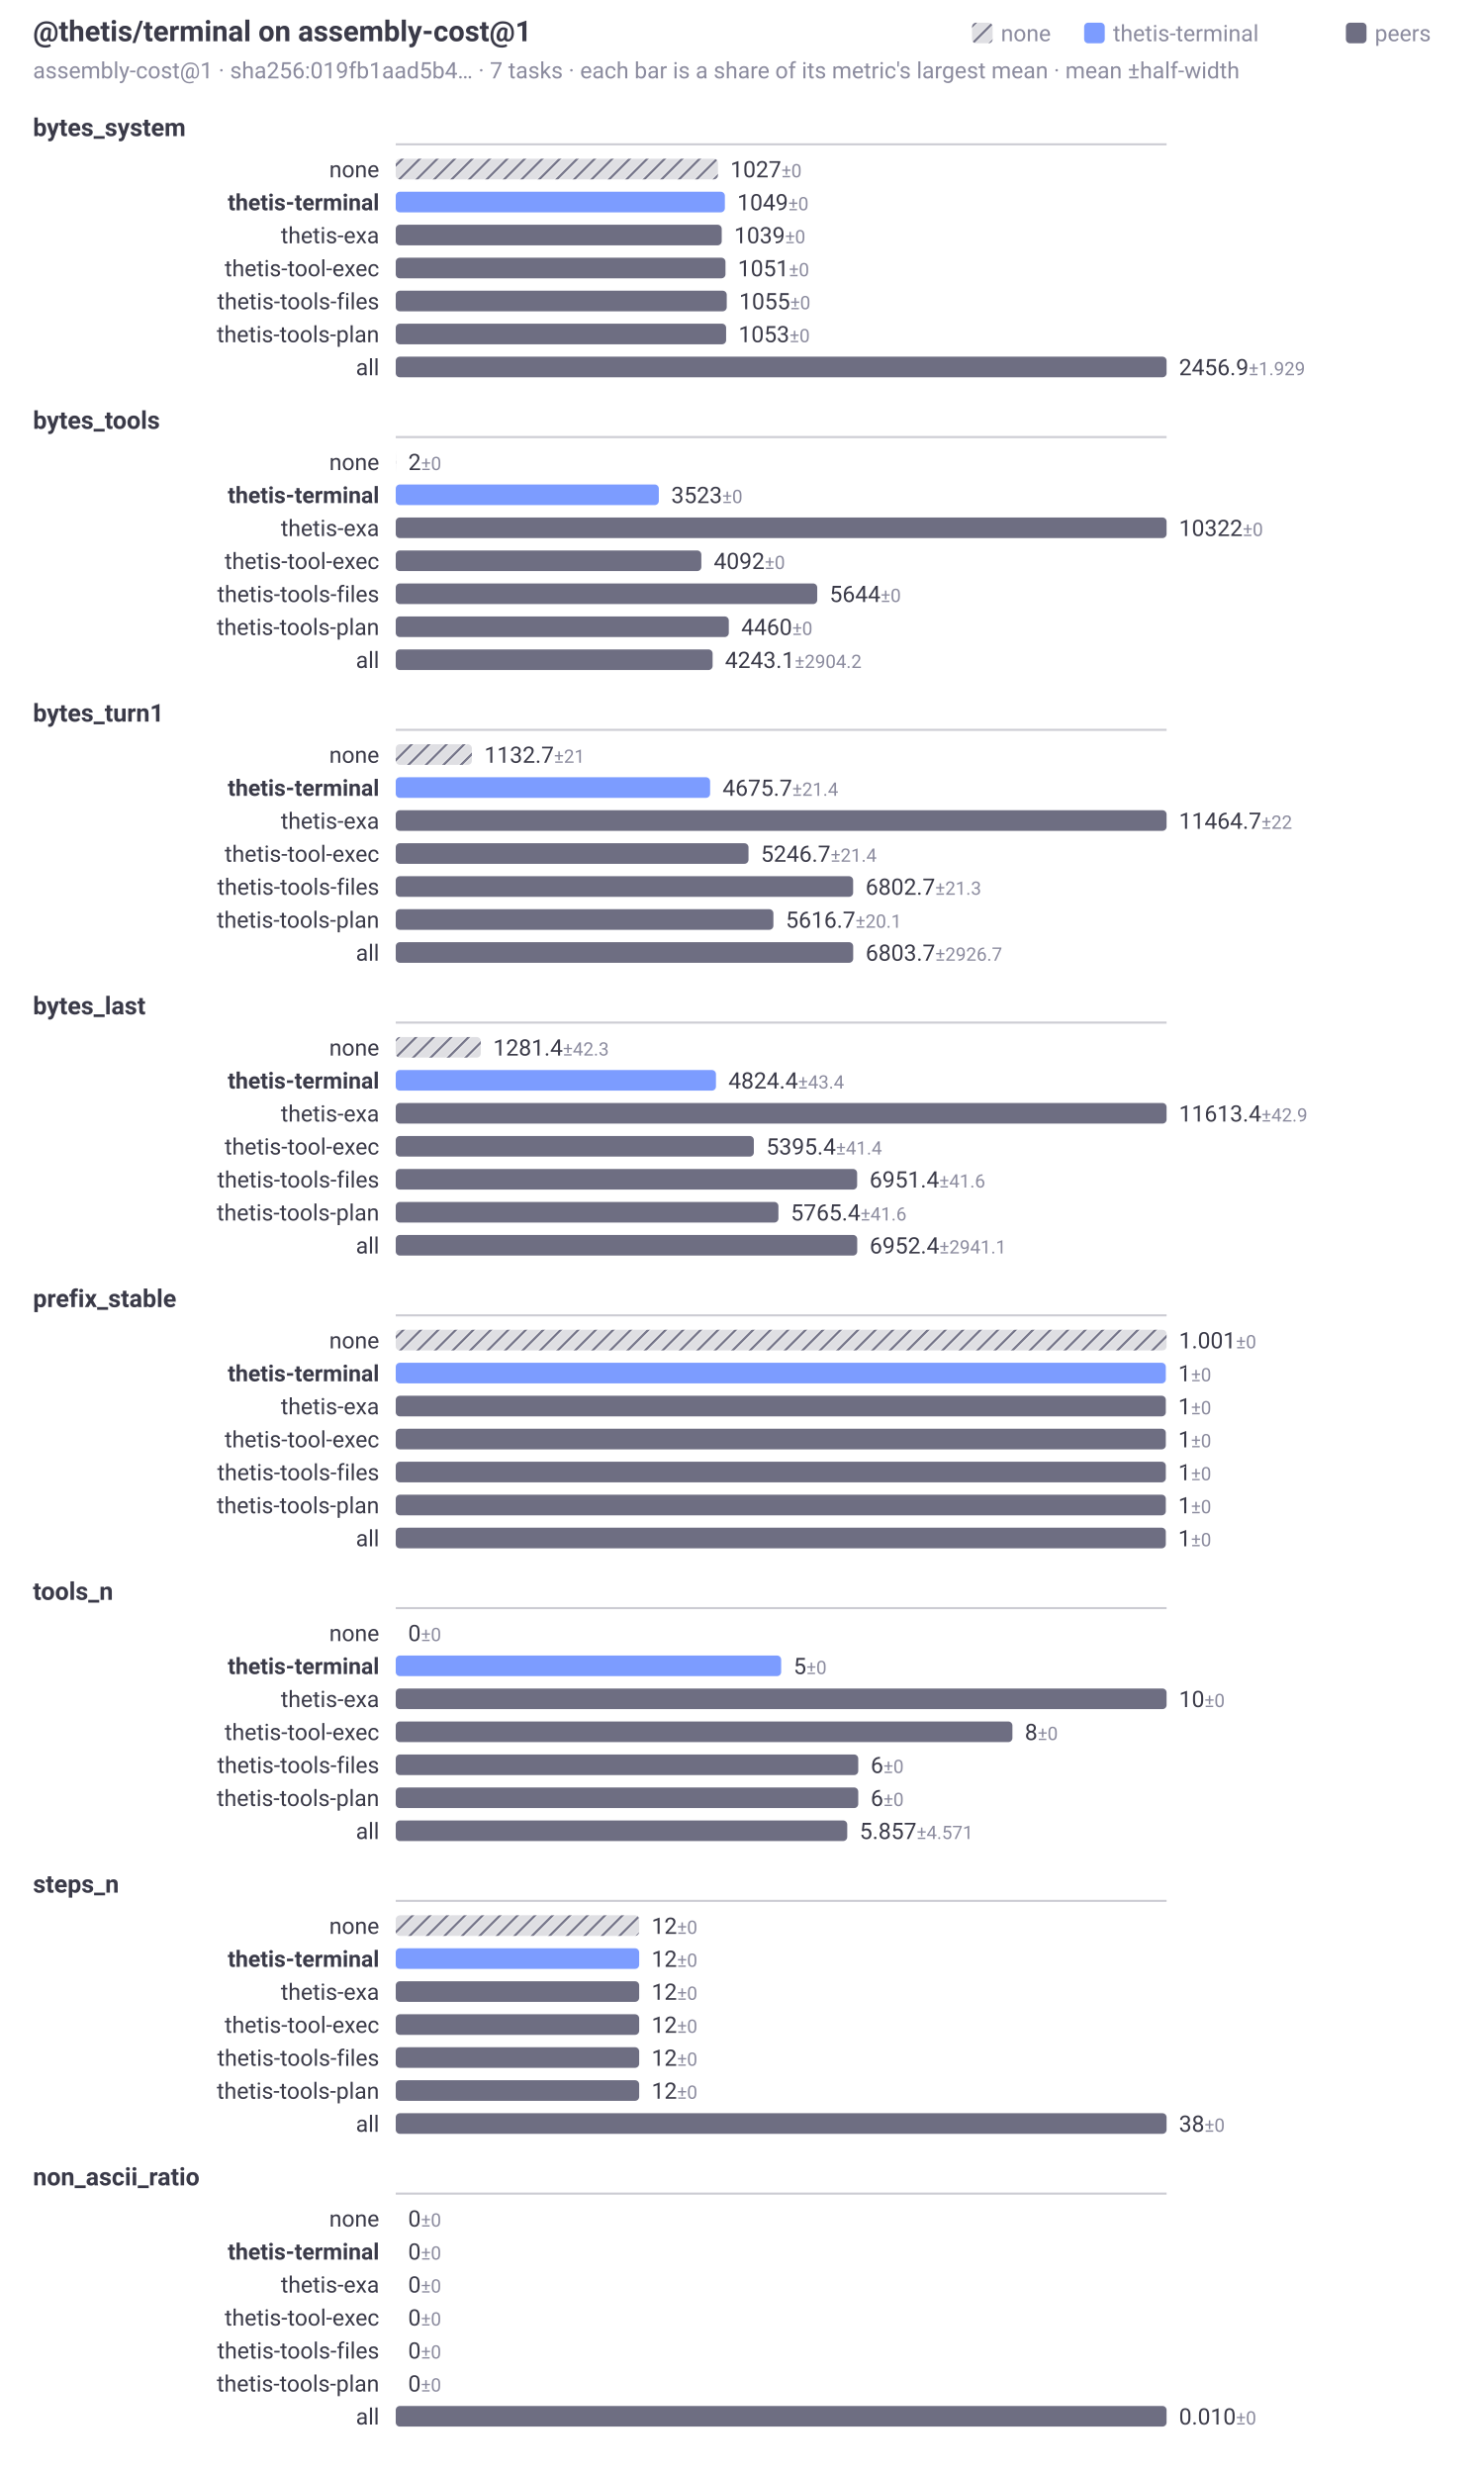
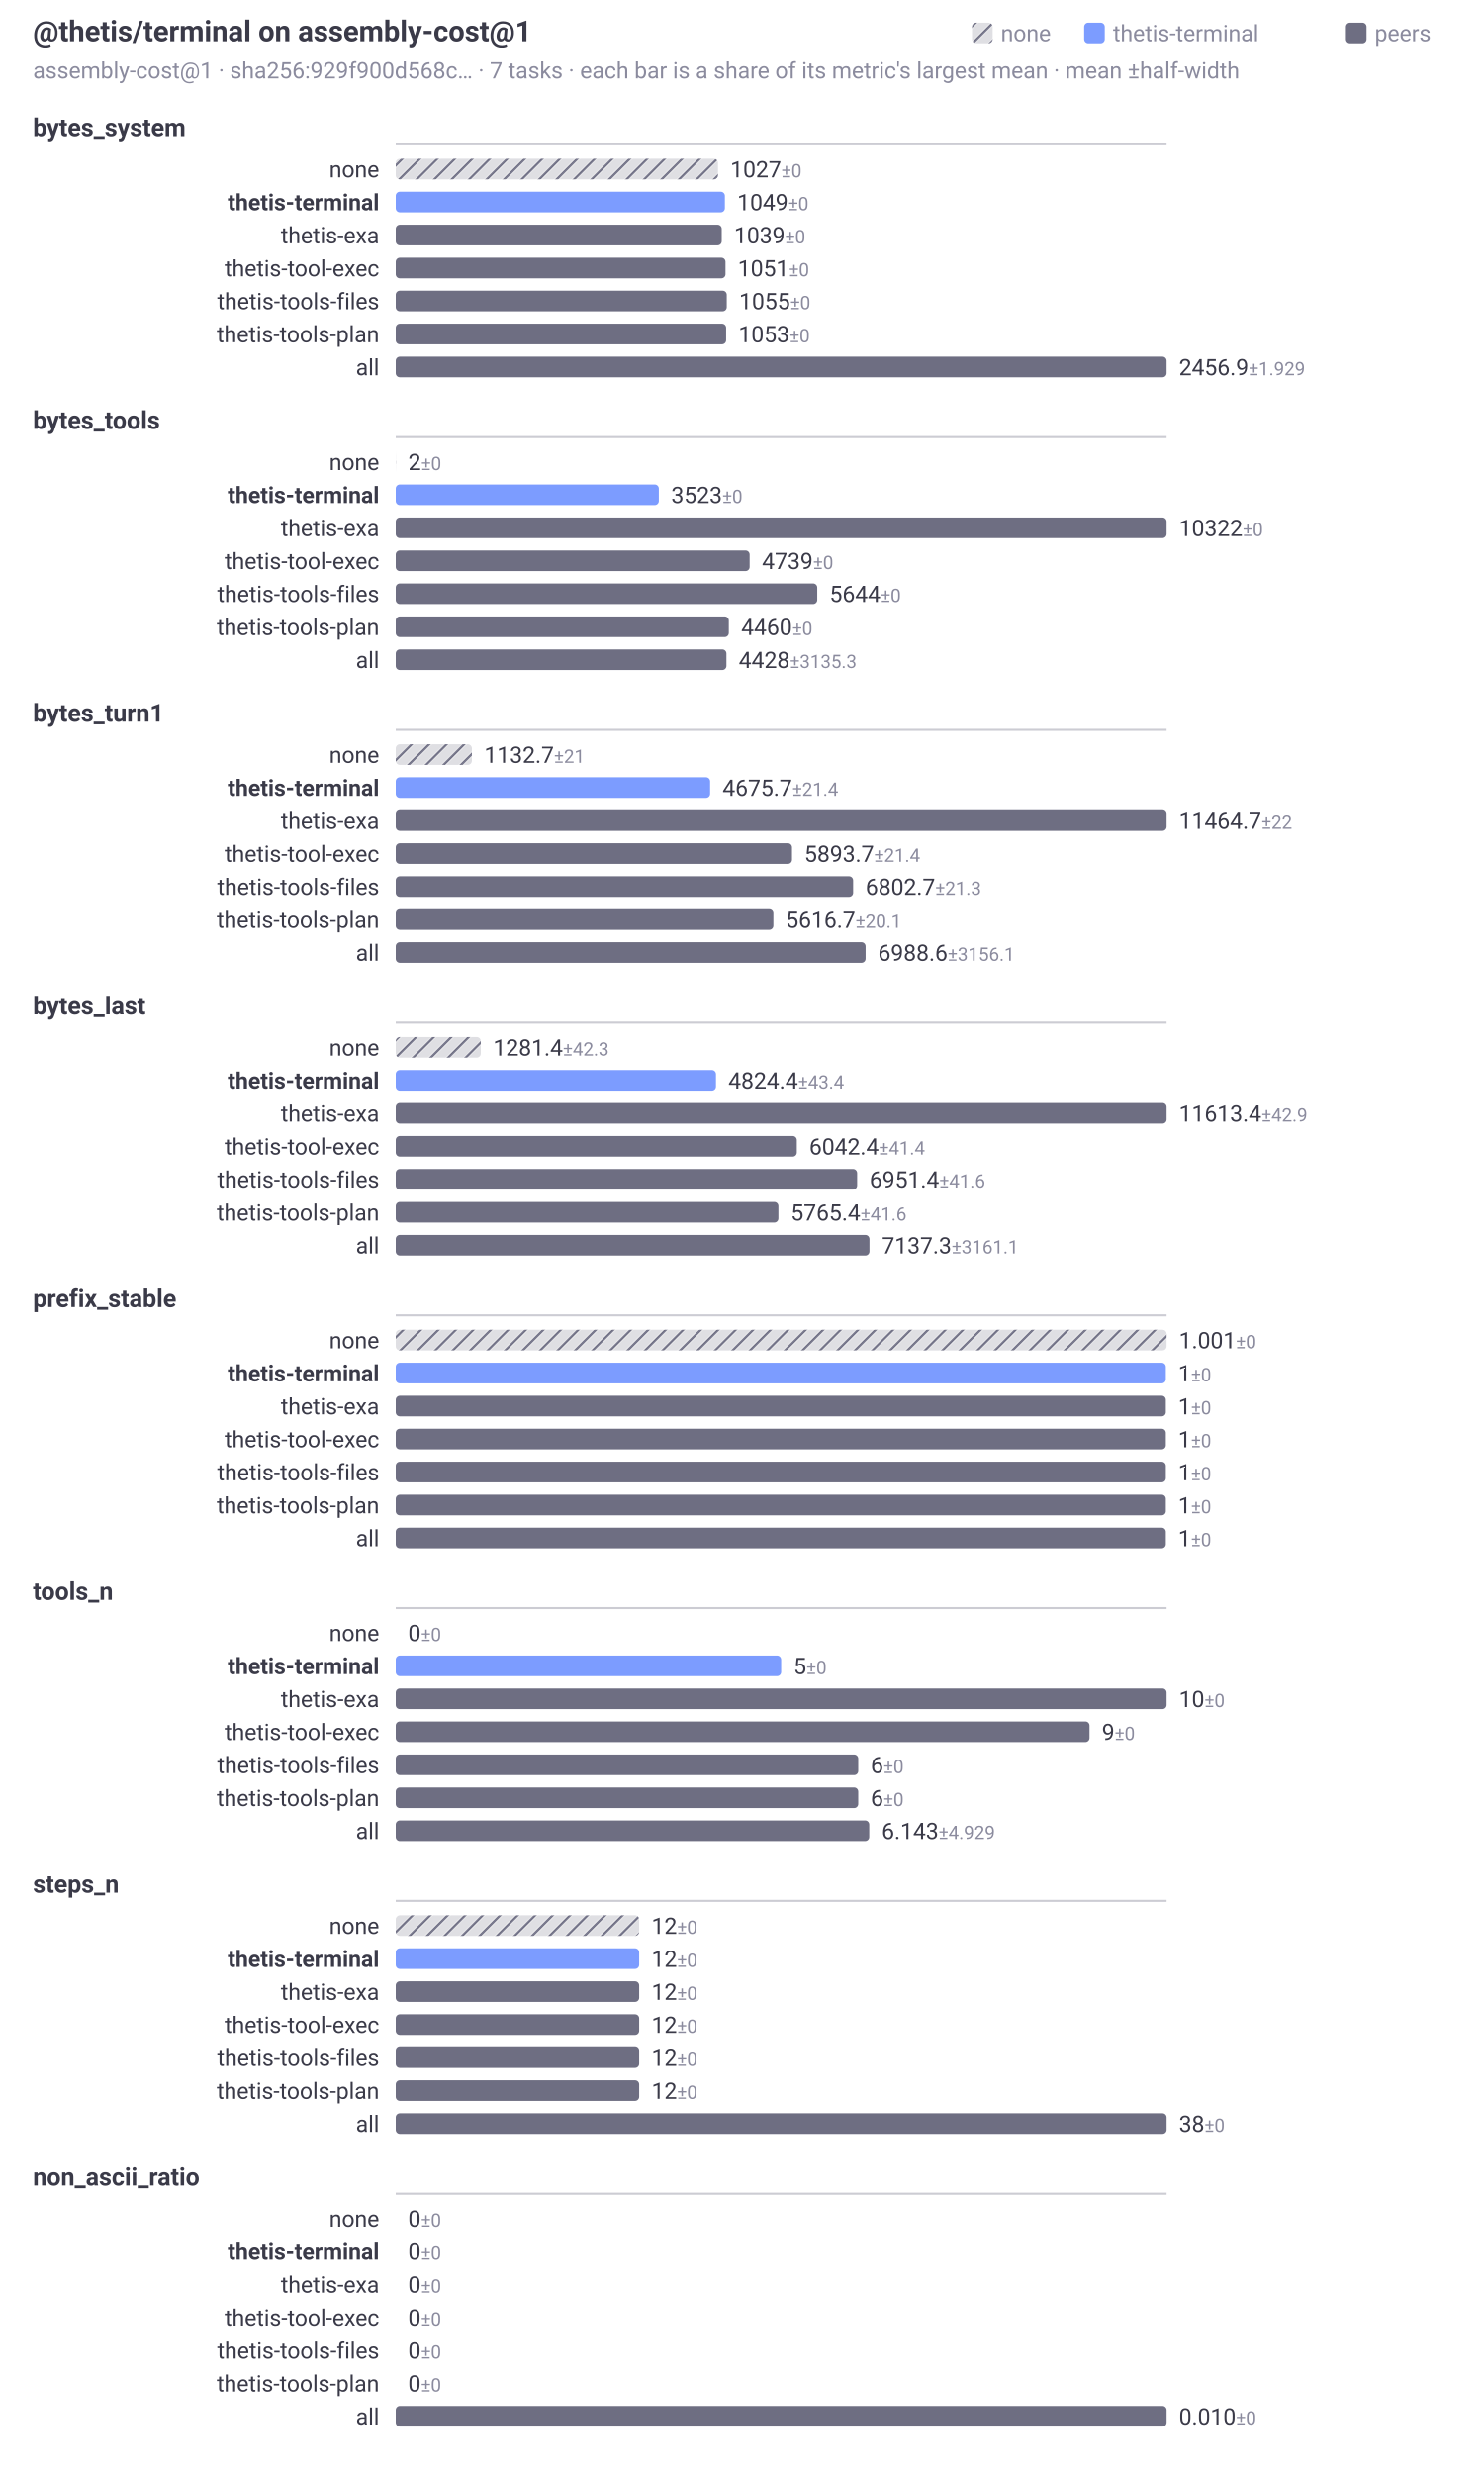
<svg xmlns="http://www.w3.org/2000/svg" width="720" height="1200" viewBox="0 0 720 1200" role="img" aria-labelledby="t d" font-family="system-ui, -apple-system, Segoe UI, Roboto, sans-serif">
  <style>.t{fill:#3a3a48}.f{fill:#8b8b9e}@media (prefers-color-scheme:dark){.t{fill:#d2d2dc}.f{fill:#9a9aae}}</style>
  <defs>
    <pattern id="hatch" width="6" height="6" patternUnits="userSpaceOnUse" patternTransform="rotate(45)">
      <rect width="6" height="6" fill="#6e6e82" fill-opacity="0.22" />
      <line x1="0" y1="0" x2="0" y2="6" stroke="#6e6e82" stroke-width="2" />
    </pattern>
  </defs>
  <text class="t" x="16" y="20" font-size="14" font-weight="600">@thetis/terminal on assembly-cost@1</text>
-   <text class="f" x="16" y="38" font-size="11">assembly-cost@1 · sha256:019fb1aad5b4… · 7 tasks · each bar is a share of its metric's largest mean · mean ±half-width</text>
+   <text class="f" x="16" y="38" font-size="11">assembly-cost@1 · sha256:929f900d568c… · 7 tasks · each bar is a share of its metric's largest mean · mean ±half-width</text>
  <rect x="653" y="11" width="10" height="10" rx="2" fill="#6e6e82" />
  <text class="f" x="667" y="20" font-size="11">peers</text>
  <rect x="526" y="11" width="10" height="10" rx="2" fill="#7c9cff" />
  <text class="f" x="540" y="20" font-size="11">thetis-terminal</text>
  <rect x="471.6" y="11" width="10" height="10" rx="2" fill="url(#hatch)" />
  <text class="f" x="485.6" y="20" font-size="11">none</text>
  <text class="t" x="16" y="66" font-size="12" font-weight="600">bytes_system</text>
  <line x1="192" y1="70" x2="566" y2="70" stroke="#6e6e82" stroke-opacity="0.35" stroke-width="1" />
  <text class="t" x="184" y="86" font-size="11" text-anchor="end">none</text>
  <rect x="192" y="77" width="156.34" height="10" rx="2" fill="url(#hatch)" />
  <text class="t" x="354.34" y="86" font-size="11">1027<tspan class="f" font-size="9"> ±0</tspan>
  </text>
  <text class="t" x="184" y="102" font-size="11" text-anchor="end" font-weight="600">thetis-terminal</text>
  <rect x="192" y="93" width="159.69" height="10" rx="2" fill="#7c9cff" />
  <text class="t" x="357.69" y="102" font-size="11">1049<tspan class="f" font-size="9"> ±0</tspan>
  </text>
  <text class="t" x="184" y="118" font-size="11" text-anchor="end">thetis-exa</text>
  <rect x="192" y="109" width="158.16" height="10" rx="2" fill="#6e6e82" />
  <text class="t" x="356.16" y="118" font-size="11">1039<tspan class="f" font-size="9"> ±0</tspan>
  </text>
  <text class="t" x="184" y="134" font-size="11" text-anchor="end">thetis-tool-exec</text>
  <rect x="192" y="125" width="159.99" height="10" rx="2" fill="#6e6e82" />
  <text class="t" x="357.99" y="134" font-size="11">1051<tspan class="f" font-size="9"> ±0</tspan>
  </text>
  <text class="t" x="184" y="150" font-size="11" text-anchor="end">thetis-tools-files</text>
  <rect x="192" y="141" width="160.6" height="10" rx="2" fill="#6e6e82" />
  <text class="t" x="358.6" y="150" font-size="11">1055<tspan class="f" font-size="9"> ±0</tspan>
  </text>
  <text class="t" x="184" y="166" font-size="11" text-anchor="end">thetis-tools-plan</text>
  <rect x="192" y="157" width="160.3" height="10" rx="2" fill="#6e6e82" />
  <text class="t" x="358.3" y="166" font-size="11">1053<tspan class="f" font-size="9"> ±0</tspan>
  </text>
  <text class="t" x="184" y="182" font-size="11" text-anchor="end">all</text>
  <rect x="192" y="173" width="374" height="10" rx="2" fill="#6e6e82" />
  <text class="t" x="572" y="182" font-size="11">2456.9<tspan class="f" font-size="9"> ±1.929</tspan>
  </text>
  <text class="t" x="16" y="208" font-size="12" font-weight="600">bytes_tools</text>
  <line x1="192" y1="212" x2="566" y2="212" stroke="#6e6e82" stroke-opacity="0.35" stroke-width="1" />
  <text class="t" x="184" y="228" font-size="11" text-anchor="end">none</text>
  <rect x="192" y="219" width="0.07" height="10" rx="2" fill="url(#hatch)" />
  <text class="t" x="198.07" y="228" font-size="11">2<tspan class="f" font-size="9"> ±0</tspan>
  </text>
  <text class="t" x="184" y="244" font-size="11" text-anchor="end" font-weight="600">thetis-terminal</text>
  <rect x="192" y="235" width="127.65" height="10" rx="2" fill="#7c9cff" />
  <text class="t" x="325.65" y="244" font-size="11">3523<tspan class="f" font-size="9"> ±0</tspan>
  </text>
  <text class="t" x="184" y="260" font-size="11" text-anchor="end">thetis-exa</text>
  <rect x="192" y="251" width="374" height="10" rx="2" fill="#6e6e82" />
  <text class="t" x="572" y="260" font-size="11">10322<tspan class="f" font-size="9"> ±0</tspan>
  </text>
  <text class="t" x="184" y="276" font-size="11" text-anchor="end">thetis-tool-exec</text>
-   <rect x="192" y="267" width="148.27" height="10" rx="2" fill="#6e6e82" />
-   <text class="t" x="346.27" y="276" font-size="11">4092<tspan class="f" font-size="9"> ±0</tspan>
+   <rect x="192" y="267" width="171.71" height="10" rx="2" fill="#6e6e82" />
+   <text class="t" x="369.71" y="276" font-size="11">4739<tspan class="f" font-size="9"> ±0</tspan>
  </text>
  <text class="t" x="184" y="292" font-size="11" text-anchor="end">thetis-tools-files</text>
  <rect x="192" y="283" width="204.5" height="10" rx="2" fill="#6e6e82" />
  <text class="t" x="402.5" y="292" font-size="11">5644<tspan class="f" font-size="9"> ±0</tspan>
  </text>
  <text class="t" x="184" y="308" font-size="11" text-anchor="end">thetis-tools-plan</text>
  <rect x="192" y="299" width="161.6" height="10" rx="2" fill="#6e6e82" />
  <text class="t" x="359.6" y="308" font-size="11">4460<tspan class="f" font-size="9"> ±0</tspan>
  </text>
  <text class="t" x="184" y="324" font-size="11" text-anchor="end">all</text>
-   <rect x="192" y="315" width="153.74" height="10" rx="2" fill="#6e6e82" />
-   <text class="t" x="351.74" y="324" font-size="11">4243.1<tspan class="f" font-size="9"> ±2904.2</tspan>
+   <rect x="192" y="315" width="160.44" height="10" rx="2" fill="#6e6e82" />
+   <text class="t" x="358.44" y="324" font-size="11">4428<tspan class="f" font-size="9"> ±3135.3</tspan>
  </text>
  <text class="t" x="16" y="350" font-size="12" font-weight="600">bytes_turn1</text>
  <line x1="192" y1="354" x2="566" y2="354" stroke="#6e6e82" stroke-opacity="0.35" stroke-width="1" />
  <text class="t" x="184" y="370" font-size="11" text-anchor="end">none</text>
  <rect x="192" y="361" width="36.95" height="10" rx="2" fill="url(#hatch)" />
  <text class="t" x="234.95" y="370" font-size="11">1132.7<tspan class="f" font-size="9"> ±21</tspan>
  </text>
  <text class="t" x="184" y="386" font-size="11" text-anchor="end" font-weight="600">thetis-terminal</text>
  <rect x="192" y="377" width="152.53" height="10" rx="2" fill="#7c9cff" />
  <text class="t" x="350.53" y="386" font-size="11">4675.7<tspan class="f" font-size="9"> ±21.4</tspan>
  </text>
  <text class="t" x="184" y="402" font-size="11" text-anchor="end">thetis-exa</text>
  <rect x="192" y="393" width="374" height="10" rx="2" fill="#6e6e82" />
  <text class="t" x="572" y="402" font-size="11">11464.7<tspan class="f" font-size="9"> ±22</tspan>
  </text>
  <text class="t" x="184" y="418" font-size="11" text-anchor="end">thetis-tool-exec</text>
-   <rect x="192" y="409" width="171.16" height="10" rx="2" fill="#6e6e82" />
-   <text class="t" x="369.16" y="418" font-size="11">5246.7<tspan class="f" font-size="9"> ±21.4</tspan>
+   <rect x="192" y="409" width="192.26" height="10" rx="2" fill="#6e6e82" />
+   <text class="t" x="390.26" y="418" font-size="11">5893.7<tspan class="f" font-size="9"> ±21.4</tspan>
  </text>
  <text class="t" x="184" y="434" font-size="11" text-anchor="end">thetis-tools-files</text>
  <rect x="192" y="425" width="221.92" height="10" rx="2" fill="#6e6e82" />
  <text class="t" x="419.92" y="434" font-size="11">6802.7<tspan class="f" font-size="9"> ±21.3</tspan>
  </text>
  <text class="t" x="184" y="450" font-size="11" text-anchor="end">thetis-tools-plan</text>
  <rect x="192" y="441" width="183.23" height="10" rx="2" fill="#6e6e82" />
  <text class="t" x="381.23" y="450" font-size="11">5616.7<tspan class="f" font-size="9"> ±20.1</tspan>
  </text>
  <text class="t" x="184" y="466" font-size="11" text-anchor="end">all</text>
-   <rect x="192" y="457" width="221.95" height="10" rx="2" fill="#6e6e82" />
-   <text class="t" x="419.95" y="466" font-size="11">6803.7<tspan class="f" font-size="9"> ±2926.7</tspan>
+   <rect x="192" y="457" width="227.98" height="10" rx="2" fill="#6e6e82" />
+   <text class="t" x="425.98" y="466" font-size="11">6988.6<tspan class="f" font-size="9"> ±3156.1</tspan>
  </text>
  <text class="t" x="16" y="492" font-size="12" font-weight="600">bytes_last</text>
  <line x1="192" y1="496" x2="566" y2="496" stroke="#6e6e82" stroke-opacity="0.35" stroke-width="1" />
  <text class="t" x="184" y="512" font-size="11" text-anchor="end">none</text>
  <rect x="192" y="503" width="41.27" height="10" rx="2" fill="url(#hatch)" />
  <text class="t" x="239.27" y="512" font-size="11">1281.4<tspan class="f" font-size="9"> ±42.3</tspan>
  </text>
  <text class="t" x="184" y="528" font-size="11" text-anchor="end" font-weight="600">thetis-terminal</text>
  <rect x="192" y="519" width="155.37" height="10" rx="2" fill="#7c9cff" />
  <text class="t" x="353.37" y="528" font-size="11">4824.4<tspan class="f" font-size="9"> ±43.4</tspan>
  </text>
  <text class="t" x="184" y="544" font-size="11" text-anchor="end">thetis-exa</text>
  <rect x="192" y="535" width="374" height="10" rx="2" fill="#6e6e82" />
  <text class="t" x="572" y="544" font-size="11">11613.4<tspan class="f" font-size="9"> ±42.9</tspan>
  </text>
  <text class="t" x="184" y="560" font-size="11" text-anchor="end">thetis-tool-exec</text>
-   <rect x="192" y="551" width="173.75" height="10" rx="2" fill="#6e6e82" />
-   <text class="t" x="371.75" y="560" font-size="11">5395.4<tspan class="f" font-size="9"> ±41.4</tspan>
+   <rect x="192" y="551" width="194.59" height="10" rx="2" fill="#6e6e82" />
+   <text class="t" x="392.59" y="560" font-size="11">6042.4<tspan class="f" font-size="9"> ±41.4</tspan>
  </text>
  <text class="t" x="184" y="576" font-size="11" text-anchor="end">thetis-tools-files</text>
  <rect x="192" y="567" width="223.86" height="10" rx="2" fill="#6e6e82" />
  <text class="t" x="421.86" y="576" font-size="11">6951.4<tspan class="f" font-size="9"> ±41.6</tspan>
  </text>
  <text class="t" x="184" y="592" font-size="11" text-anchor="end">thetis-tools-plan</text>
  <rect x="192" y="583" width="185.67" height="10" rx="2" fill="#6e6e82" />
  <text class="t" x="383.67" y="592" font-size="11">5765.4<tspan class="f" font-size="9"> ±41.6</tspan>
  </text>
  <text class="t" x="184" y="608" font-size="11" text-anchor="end">all</text>
-   <rect x="192" y="599" width="223.9" height="10" rx="2" fill="#6e6e82" />
-   <text class="t" x="421.9" y="608" font-size="11">6952.4<tspan class="f" font-size="9"> ±2941.1</tspan>
+   <rect x="192" y="599" width="229.85" height="10" rx="2" fill="#6e6e82" />
+   <text class="t" x="427.85" y="608" font-size="11">7137.3<tspan class="f" font-size="9"> ±3161.1</tspan>
  </text>
  <text class="t" x="16" y="634" font-size="12" font-weight="600">prefix_stable</text>
  <line x1="192" y1="638" x2="566" y2="638" stroke="#6e6e82" stroke-opacity="0.35" stroke-width="1" />
  <text class="t" x="184" y="654" font-size="11" text-anchor="end">none</text>
  <rect x="192" y="645" width="374" height="10" rx="2" fill="url(#hatch)" />
  <text class="t" x="572" y="654" font-size="11">1.001<tspan class="f" font-size="9"> ±0</tspan>
  </text>
  <text class="t" x="184" y="670" font-size="11" text-anchor="end" font-weight="600">thetis-terminal</text>
  <rect x="192" y="661" width="373.63" height="10" rx="2" fill="#7c9cff" />
  <text class="t" x="571.63" y="670" font-size="11">1<tspan class="f" font-size="9"> ±0</tspan>
  </text>
  <text class="t" x="184" y="686" font-size="11" text-anchor="end">thetis-exa</text>
  <rect x="192" y="677" width="373.63" height="10" rx="2" fill="#6e6e82" />
  <text class="t" x="571.63" y="686" font-size="11">1<tspan class="f" font-size="9"> ±0</tspan>
  </text>
  <text class="t" x="184" y="702" font-size="11" text-anchor="end">thetis-tool-exec</text>
  <rect x="192" y="693" width="373.63" height="10" rx="2" fill="#6e6e82" />
  <text class="t" x="571.63" y="702" font-size="11">1<tspan class="f" font-size="9"> ±0</tspan>
  </text>
  <text class="t" x="184" y="718" font-size="11" text-anchor="end">thetis-tools-files</text>
  <rect x="192" y="709" width="373.63" height="10" rx="2" fill="#6e6e82" />
  <text class="t" x="571.63" y="718" font-size="11">1<tspan class="f" font-size="9"> ±0</tspan>
  </text>
  <text class="t" x="184" y="734" font-size="11" text-anchor="end">thetis-tools-plan</text>
  <rect x="192" y="725" width="373.63" height="10" rx="2" fill="#6e6e82" />
  <text class="t" x="571.63" y="734" font-size="11">1<tspan class="f" font-size="9"> ±0</tspan>
  </text>
  <text class="t" x="184" y="750" font-size="11" text-anchor="end">all</text>
  <rect x="192" y="741" width="373.63" height="10" rx="2" fill="#6e6e82" />
  <text class="t" x="571.63" y="750" font-size="11">1<tspan class="f" font-size="9"> ±0</tspan>
  </text>
  <text class="t" x="16" y="776" font-size="12" font-weight="600">tools_n</text>
  <line x1="192" y1="780" x2="566" y2="780" stroke="#6e6e82" stroke-opacity="0.35" stroke-width="1" />
  <text class="t" x="184" y="796" font-size="11" text-anchor="end">none</text>
  <rect x="192" y="787" width="0" height="10" rx="2" fill="url(#hatch)" />
  <text class="t" x="198" y="796" font-size="11">0<tspan class="f" font-size="9"> ±0</tspan>
  </text>
  <text class="t" x="184" y="812" font-size="11" text-anchor="end" font-weight="600">thetis-terminal</text>
  <rect x="192" y="803" width="187" height="10" rx="2" fill="#7c9cff" />
  <text class="t" x="385" y="812" font-size="11">5<tspan class="f" font-size="9"> ±0</tspan>
  </text>
  <text class="t" x="184" y="828" font-size="11" text-anchor="end">thetis-exa</text>
  <rect x="192" y="819" width="374" height="10" rx="2" fill="#6e6e82" />
  <text class="t" x="572" y="828" font-size="11">10<tspan class="f" font-size="9"> ±0</tspan>
  </text>
  <text class="t" x="184" y="844" font-size="11" text-anchor="end">thetis-tool-exec</text>
-   <rect x="192" y="835" width="299.2" height="10" rx="2" fill="#6e6e82" />
-   <text class="t" x="497.2" y="844" font-size="11">8<tspan class="f" font-size="9"> ±0</tspan>
+   <rect x="192" y="835" width="336.6" height="10" rx="2" fill="#6e6e82" />
+   <text class="t" x="534.6" y="844" font-size="11">9<tspan class="f" font-size="9"> ±0</tspan>
  </text>
  <text class="t" x="184" y="860" font-size="11" text-anchor="end">thetis-tools-files</text>
  <rect x="192" y="851" width="224.4" height="10" rx="2" fill="#6e6e82" />
  <text class="t" x="422.4" y="860" font-size="11">6<tspan class="f" font-size="9"> ±0</tspan>
  </text>
  <text class="t" x="184" y="876" font-size="11" text-anchor="end">thetis-tools-plan</text>
  <rect x="192" y="867" width="224.4" height="10" rx="2" fill="#6e6e82" />
  <text class="t" x="422.4" y="876" font-size="11">6<tspan class="f" font-size="9"> ±0</tspan>
  </text>
  <text class="t" x="184" y="892" font-size="11" text-anchor="end">all</text>
-   <rect x="192" y="883" width="219.06" height="10" rx="2" fill="#6e6e82" />
-   <text class="t" x="417.06" y="892" font-size="11">5.857<tspan class="f" font-size="9"> ±4.571</tspan>
+   <rect x="192" y="883" width="229.74" height="10" rx="2" fill="#6e6e82" />
+   <text class="t" x="427.74" y="892" font-size="11">6.143<tspan class="f" font-size="9"> ±4.929</tspan>
  </text>
  <text class="t" x="16" y="918" font-size="12" font-weight="600">steps_n</text>
  <line x1="192" y1="922" x2="566" y2="922" stroke="#6e6e82" stroke-opacity="0.35" stroke-width="1" />
  <text class="t" x="184" y="938" font-size="11" text-anchor="end">none</text>
  <rect x="192" y="929" width="118.11" height="10" rx="2" fill="url(#hatch)" />
  <text class="t" x="316.11" y="938" font-size="11">12<tspan class="f" font-size="9"> ±0</tspan>
  </text>
  <text class="t" x="184" y="954" font-size="11" text-anchor="end" font-weight="600">thetis-terminal</text>
  <rect x="192" y="945" width="118.11" height="10" rx="2" fill="#7c9cff" />
  <text class="t" x="316.11" y="954" font-size="11">12<tspan class="f" font-size="9"> ±0</tspan>
  </text>
  <text class="t" x="184" y="970" font-size="11" text-anchor="end">thetis-exa</text>
  <rect x="192" y="961" width="118.11" height="10" rx="2" fill="#6e6e82" />
  <text class="t" x="316.11" y="970" font-size="11">12<tspan class="f" font-size="9"> ±0</tspan>
  </text>
  <text class="t" x="184" y="986" font-size="11" text-anchor="end">thetis-tool-exec</text>
  <rect x="192" y="977" width="118.11" height="10" rx="2" fill="#6e6e82" />
  <text class="t" x="316.11" y="986" font-size="11">12<tspan class="f" font-size="9"> ±0</tspan>
  </text>
  <text class="t" x="184" y="1002" font-size="11" text-anchor="end">thetis-tools-files</text>
  <rect x="192" y="993" width="118.11" height="10" rx="2" fill="#6e6e82" />
  <text class="t" x="316.11" y="1002" font-size="11">12<tspan class="f" font-size="9"> ±0</tspan>
  </text>
  <text class="t" x="184" y="1018" font-size="11" text-anchor="end">thetis-tools-plan</text>
  <rect x="192" y="1009" width="118.11" height="10" rx="2" fill="#6e6e82" />
  <text class="t" x="316.11" y="1018" font-size="11">12<tspan class="f" font-size="9"> ±0</tspan>
  </text>
  <text class="t" x="184" y="1034" font-size="11" text-anchor="end">all</text>
  <rect x="192" y="1025" width="374" height="10" rx="2" fill="#6e6e82" />
  <text class="t" x="572" y="1034" font-size="11">38<tspan class="f" font-size="9"> ±0</tspan>
  </text>
  <text class="t" x="16" y="1060" font-size="12" font-weight="600">non_ascii_ratio</text>
  <line x1="192" y1="1064" x2="566" y2="1064" stroke="#6e6e82" stroke-opacity="0.35" stroke-width="1" />
  <text class="t" x="184" y="1080" font-size="11" text-anchor="end">none</text>
  <rect x="192" y="1071" width="0" height="10" rx="2" fill="url(#hatch)" />
  <text class="t" x="198" y="1080" font-size="11">0<tspan class="f" font-size="9"> ±0</tspan>
  </text>
  <text class="t" x="184" y="1096" font-size="11" text-anchor="end" font-weight="600">thetis-terminal</text>
  <rect x="192" y="1087" width="0" height="10" rx="2" fill="#7c9cff" />
  <text class="t" x="198" y="1096" font-size="11">0<tspan class="f" font-size="9"> ±0</tspan>
  </text>
  <text class="t" x="184" y="1112" font-size="11" text-anchor="end">thetis-exa</text>
  <rect x="192" y="1103" width="0" height="10" rx="2" fill="#6e6e82" />
  <text class="t" x="198" y="1112" font-size="11">0<tspan class="f" font-size="9"> ±0</tspan>
  </text>
  <text class="t" x="184" y="1128" font-size="11" text-anchor="end">thetis-tool-exec</text>
  <rect x="192" y="1119" width="0" height="10" rx="2" fill="#6e6e82" />
  <text class="t" x="198" y="1128" font-size="11">0<tspan class="f" font-size="9"> ±0</tspan>
  </text>
  <text class="t" x="184" y="1144" font-size="11" text-anchor="end">thetis-tools-files</text>
  <rect x="192" y="1135" width="0" height="10" rx="2" fill="#6e6e82" />
  <text class="t" x="198" y="1144" font-size="11">0<tspan class="f" font-size="9"> ±0</tspan>
  </text>
  <text class="t" x="184" y="1160" font-size="11" text-anchor="end">thetis-tools-plan</text>
  <rect x="192" y="1151" width="0" height="10" rx="2" fill="#6e6e82" />
  <text class="t" x="198" y="1160" font-size="11">0<tspan class="f" font-size="9"> ±0</tspan>
  </text>
  <text class="t" x="184" y="1176" font-size="11" text-anchor="end">all</text>
  <rect x="192" y="1167" width="374" height="10" rx="2" fill="#6e6e82" />
  <text class="t" x="572" y="1176" font-size="11">0.010<tspan class="f" font-size="9"> ±0</tspan>
  </text>
</svg>
